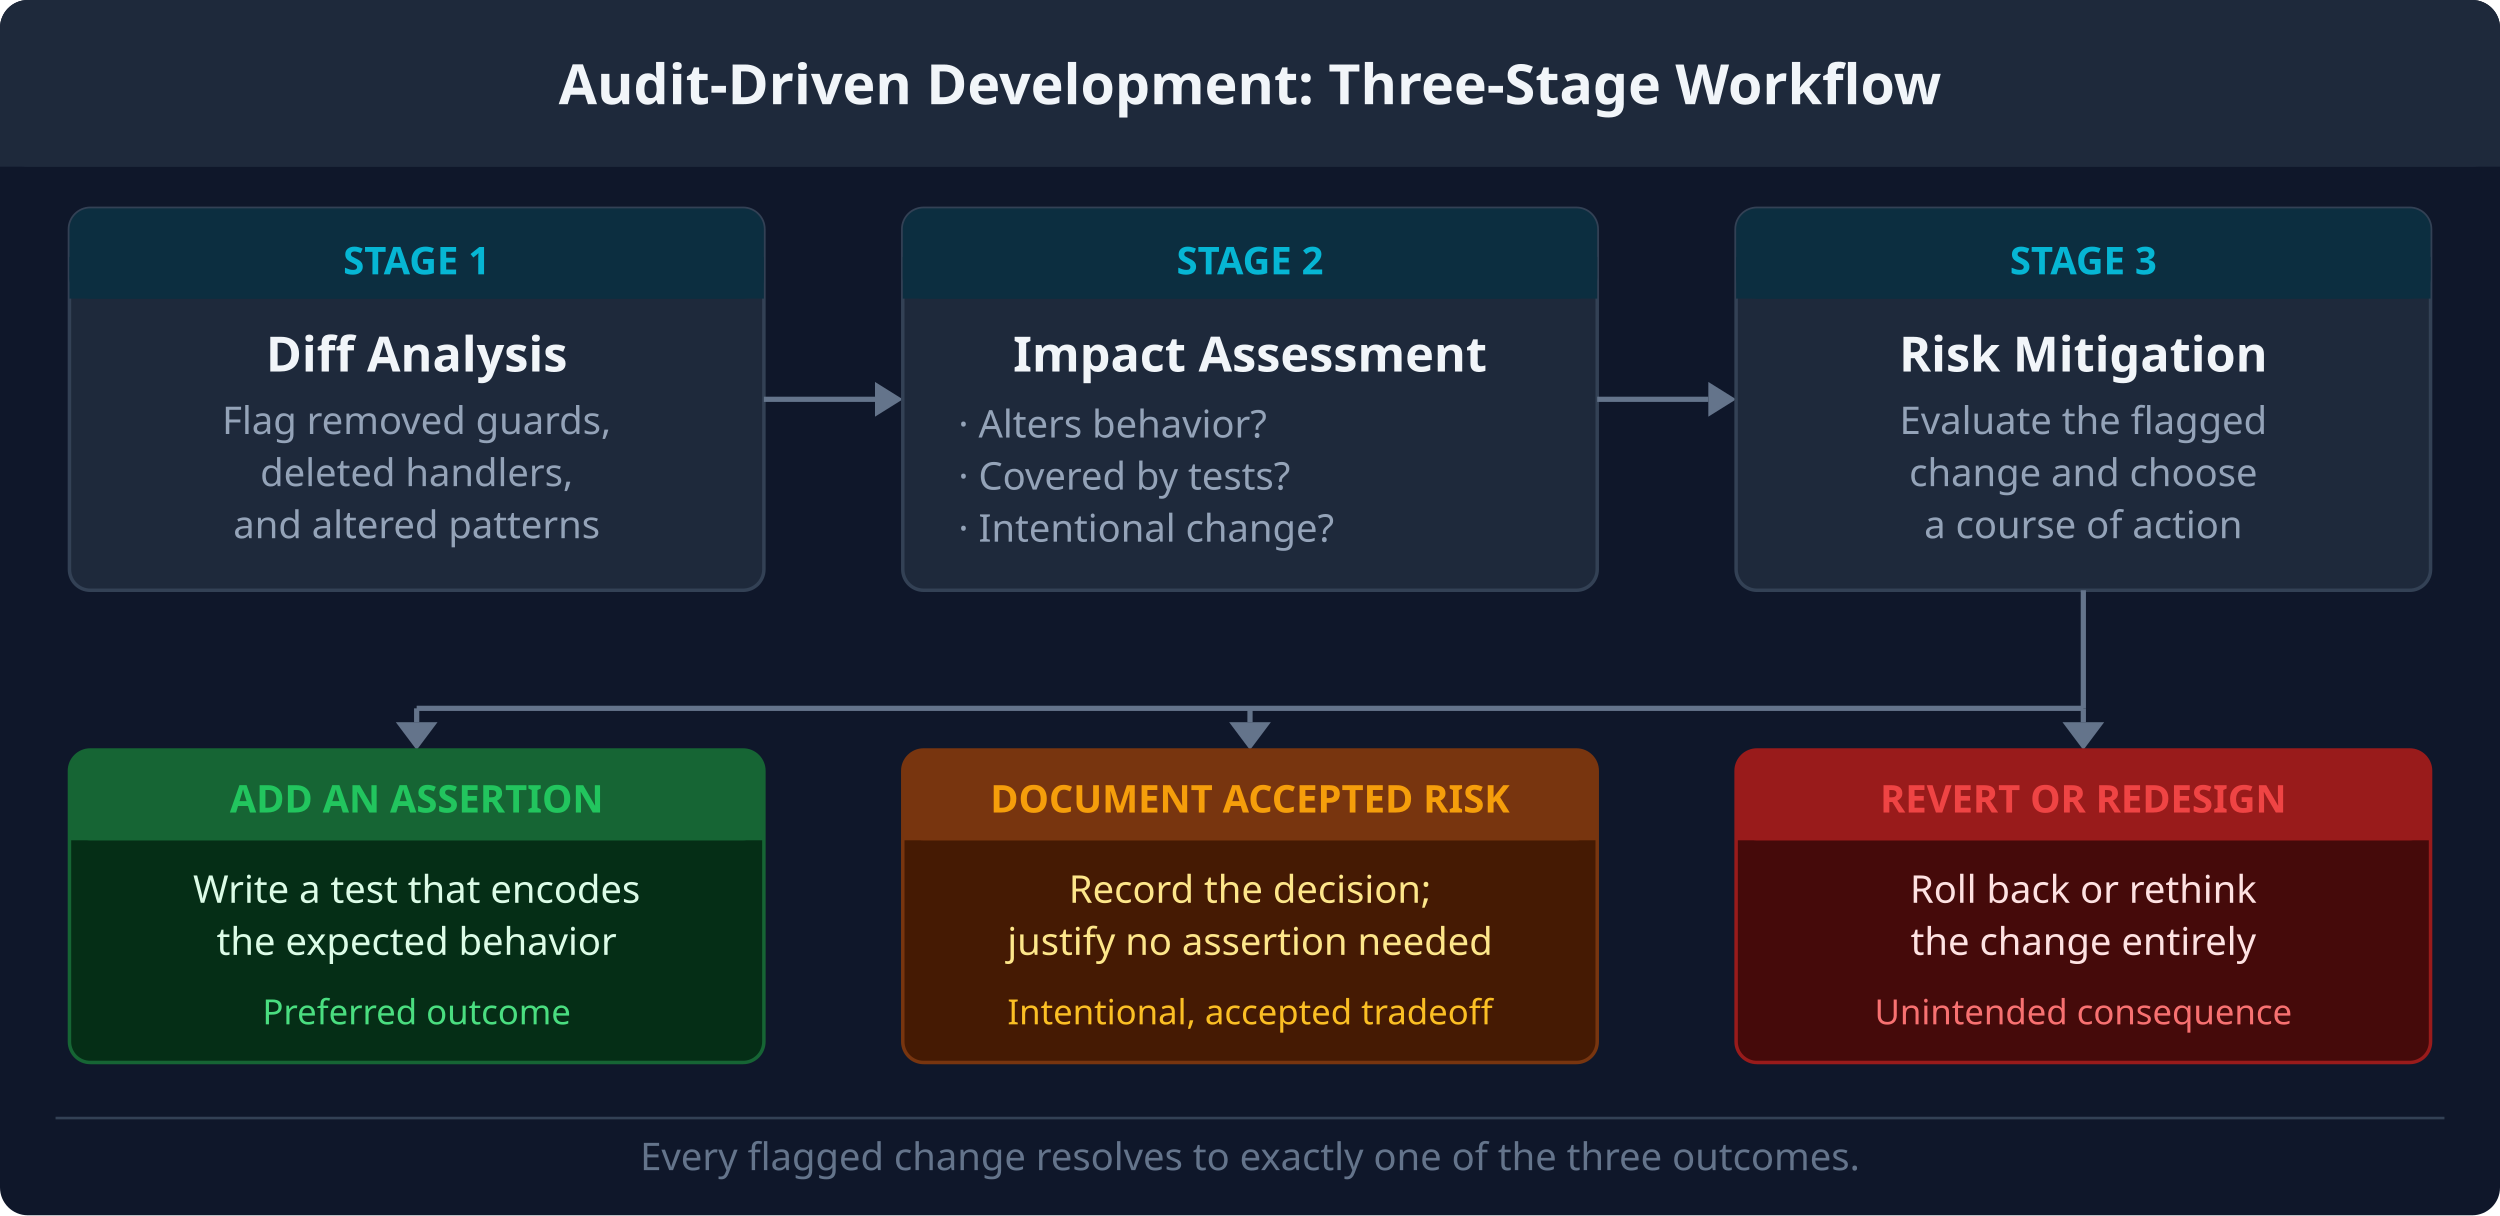
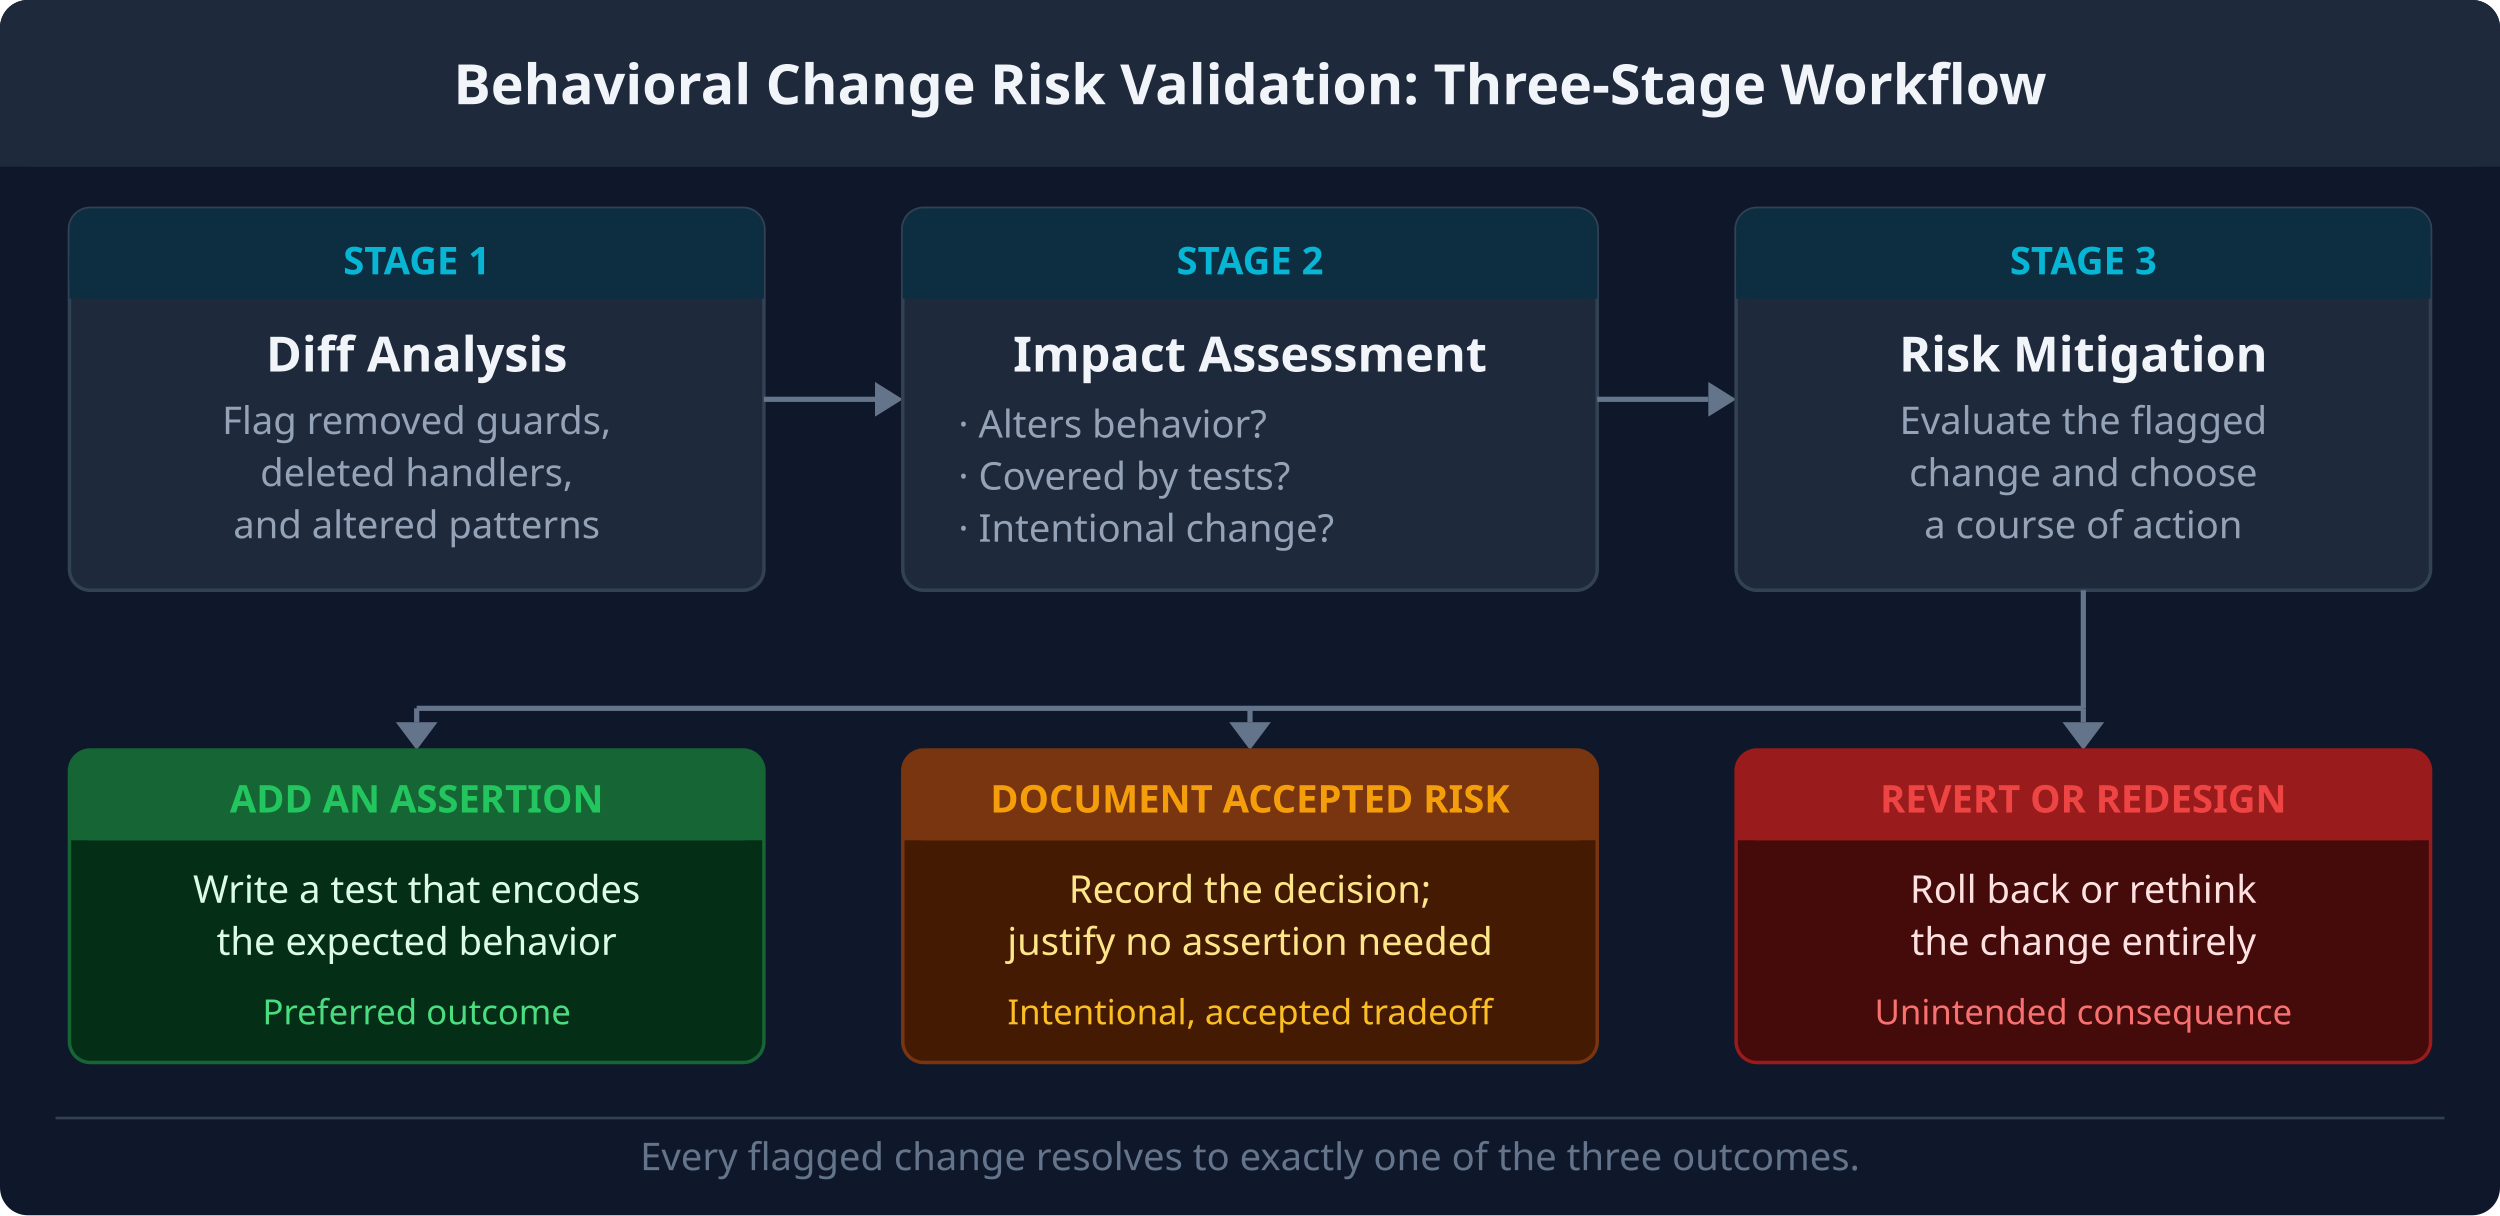
<svg xmlns="http://www.w3.org/2000/svg" width="1440" height="700" viewBox="0 0 720 350">
  <rect width="720" height="350" fill="#0f172a" rx="8" />
  <rect width="720" height="48" fill="#1e293b" rx="8" />
  <rect y="38" width="720" height="10" fill="#1e293b" />
-   <text x="360" y="30" font-family="sans-serif" font-size="16" font-weight="700" fill="#f1f5f9" text-anchor="middle">Audit-Driven Development: Three-Stage Workflow</text>
+   <text x="360" y="30" font-family="sans-serif" font-size="16" font-weight="700" fill="#f1f5f9" text-anchor="middle">Behavioral Change Risk Validation: Three-Stage Workflow</text>
  <rect x="20" y="60" width="200" height="110" fill="#1e293b" stroke="#334155" stroke-width="1" rx="6" />
  <rect x="20" y="60" width="200" height="26" fill="#0c2e40" rx="6" />
  <rect x="20" y="74" width="200" height="12" fill="#0c2e40" />
  <text x="120" y="79" font-family="sans-serif" font-size="11" font-weight="700" fill="#06b6d4" text-anchor="middle">STAGE 1</text>
  <text x="120" y="107" font-family="sans-serif" font-size="14" font-weight="700" fill="#f1f5f9" text-anchor="middle">Diff Analysis</text>
  <text x="120" y="125" font-family="sans-serif" font-size="11" fill="#94a3b8" text-anchor="middle">Flag removed guards,</text>
  <text x="120" y="140" font-family="sans-serif" font-size="11" fill="#94a3b8" text-anchor="middle">deleted handlers,</text>
  <text x="120" y="155" font-family="sans-serif" font-size="11" fill="#94a3b8" text-anchor="middle">and altered patterns</text>
  <line x1="220" y1="115" x2="252" y2="115" stroke="#64748b" stroke-width="1.5" />
  <polygon points="252,110 252,120 260,115" fill="#64748b" />
  <rect x="260" y="60" width="200" height="110" fill="#1e293b" stroke="#334155" stroke-width="1" rx="6" />
  <rect x="260" y="60" width="200" height="26" fill="#0c2e40" rx="6" />
  <rect x="260" y="74" width="200" height="12" fill="#0c2e40" />
  <text x="360" y="79" font-family="sans-serif" font-size="11" font-weight="700" fill="#06b6d4" text-anchor="middle">STAGE 2</text>
  <text x="360" y="107" font-family="sans-serif" font-size="14" font-weight="700" fill="#f1f5f9" text-anchor="middle">Impact Assessment</text>
  <text x="276" y="126" font-family="sans-serif" font-size="11" fill="#94a3b8">· Alters behavior?</text>
  <text x="276" y="141" font-family="sans-serif" font-size="11" fill="#94a3b8">· Covered by tests?</text>
  <text x="276" y="156" font-family="sans-serif" font-size="11" fill="#94a3b8">· Intentional change?</text>
  <line x1="460" y1="115" x2="492" y2="115" stroke="#64748b" stroke-width="1.5" />
  <polygon points="492,110 492,120 500,115" fill="#64748b" />
  <rect x="500" y="60" width="200" height="110" fill="#1e293b" stroke="#334155" stroke-width="1" rx="6" />
  <rect x="500" y="60" width="200" height="26" fill="#0c2e40" rx="6" />
  <rect x="500" y="74" width="200" height="12" fill="#0c2e40" />
  <text x="600" y="79" font-family="sans-serif" font-size="11" font-weight="700" fill="#06b6d4" text-anchor="middle">STAGE 3</text>
  <text x="600" y="107" font-family="sans-serif" font-size="14" font-weight="700" fill="#f1f5f9" text-anchor="middle">Risk Mitigation</text>
  <text x="600" y="125" font-family="sans-serif" font-size="11" fill="#94a3b8" text-anchor="middle">Evaluate the flagged</text>
  <text x="600" y="140" font-family="sans-serif" font-size="11" fill="#94a3b8" text-anchor="middle">change and choose</text>
  <text x="600" y="155" font-family="sans-serif" font-size="11" fill="#94a3b8" text-anchor="middle">a course of action</text>
  <line x1="600" y1="170" x2="600" y2="204" stroke="#64748b" stroke-width="1.5" />
  <line x1="120" y1="204" x2="600" y2="204" stroke="#64748b" stroke-width="1.5" />
  <line x1="120" y1="204" x2="120" y2="208" stroke="#64748b" stroke-width="1.5" />
  <polygon points="114,208 126,208 120,216" fill="#64748b" />
  <line x1="360" y1="204" x2="360" y2="208" stroke="#64748b" stroke-width="1.5" />
  <polygon points="354,208 366,208 360,216" fill="#64748b" />
  <line x1="600" y1="204" x2="600" y2="208" stroke="#64748b" stroke-width="1.5" />
  <polygon points="594,208 606,208 600,216" fill="#64748b" />
  <rect x="20" y="216" width="200" height="90" fill="#052e16" stroke="#166534" stroke-width="1" rx="6" />
  <rect x="20" y="216" width="200" height="26" fill="#166534" rx="6" />
  <rect x="20" y="230" width="200" height="12" fill="#166534" />
  <text x="120" y="234" font-family="sans-serif" font-size="11" font-weight="700" fill="#22c55e" text-anchor="middle">ADD AN ASSERTION</text>
  <text x="120" y="260" font-family="sans-serif" font-size="11" fill="#dcfce7" text-anchor="middle">Write a test that encodes</text>
  <text x="120" y="275" font-family="sans-serif" font-size="11" fill="#dcfce7" text-anchor="middle">the expected behavior</text>
  <text x="120" y="295" font-family="sans-serif" font-size="10" fill="#4ade80" text-anchor="middle">Preferred outcome</text>
  <rect x="260" y="216" width="200" height="90" fill="#451a03" stroke="#78350f" stroke-width="1" rx="6" />
  <rect x="260" y="216" width="200" height="26" fill="#78350f" rx="6" />
  <rect x="260" y="230" width="200" height="12" fill="#78350f" />
  <text x="360" y="234" font-family="sans-serif" font-size="11" font-weight="700" fill="#f59e0b" text-anchor="middle">DOCUMENT ACCEPTED RISK</text>
  <text x="360" y="260" font-family="sans-serif" font-size="11" fill="#fde68a" text-anchor="middle">Record the decision;</text>
  <text x="360" y="275" font-family="sans-serif" font-size="11" fill="#fde68a" text-anchor="middle">justify no assertion needed</text>
  <text x="360" y="295" font-family="sans-serif" font-size="10" fill="#fbbf24" text-anchor="middle">Intentional, accepted tradeoff</text>
  <rect x="500" y="216" width="200" height="90" fill="#450a0a" stroke="#991b1b" stroke-width="1" rx="6" />
  <rect x="500" y="216" width="200" height="26" fill="#991b1b" rx="6" />
  <rect x="500" y="230" width="200" height="12" fill="#991b1b" />
  <text x="600" y="234" font-family="sans-serif" font-size="11" font-weight="700" fill="#ef4444" text-anchor="middle">REVERT OR REDESIGN</text>
  <text x="600" y="260" font-family="sans-serif" font-size="11" fill="#fee2e2" text-anchor="middle">Roll back or rethink</text>
  <text x="600" y="275" font-family="sans-serif" font-size="11" fill="#fee2e2" text-anchor="middle">the change entirely</text>
  <text x="600" y="295" font-family="sans-serif" font-size="10" fill="#f87171" text-anchor="middle">Unintended consequence</text>
  <line x1="16" y1="322" x2="704" y2="322" stroke="#334155" stroke-width="0.75" />
  <text x="360" y="337" font-family="sans-serif" font-size="11" fill="#64748b" text-anchor="middle">Every flagged change resolves to exactly one of the three outcomes.</text>
</svg>
